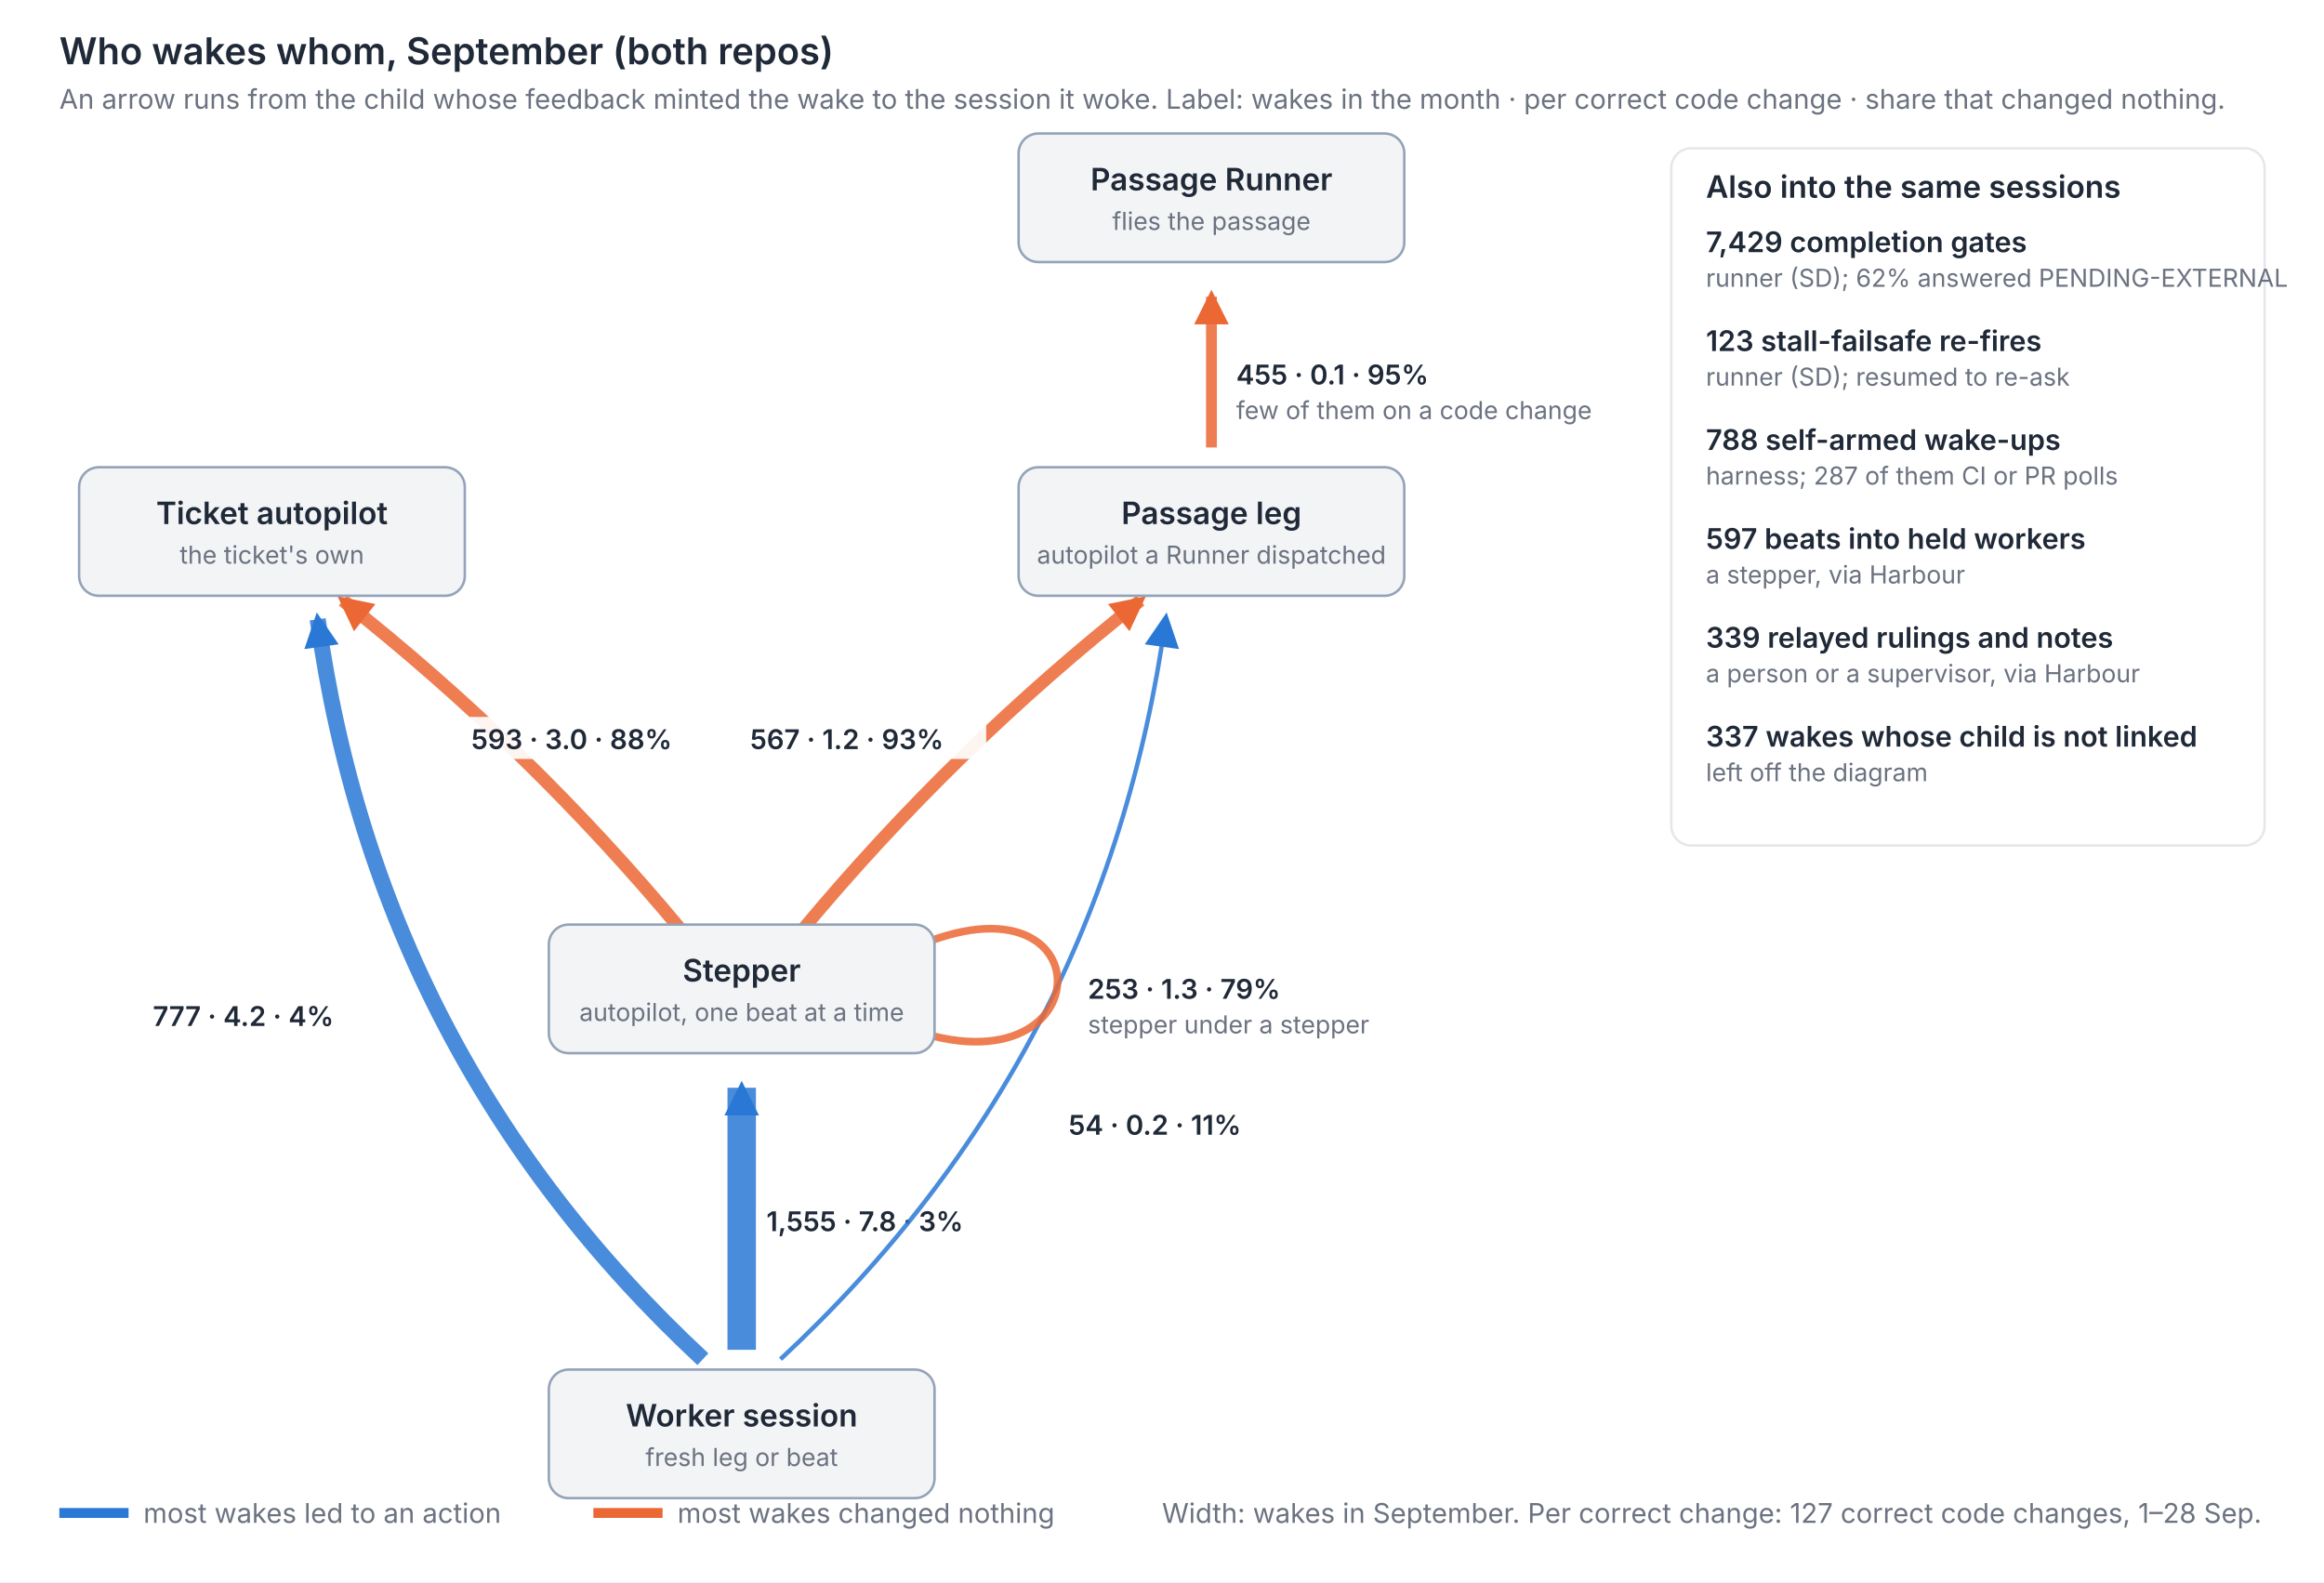
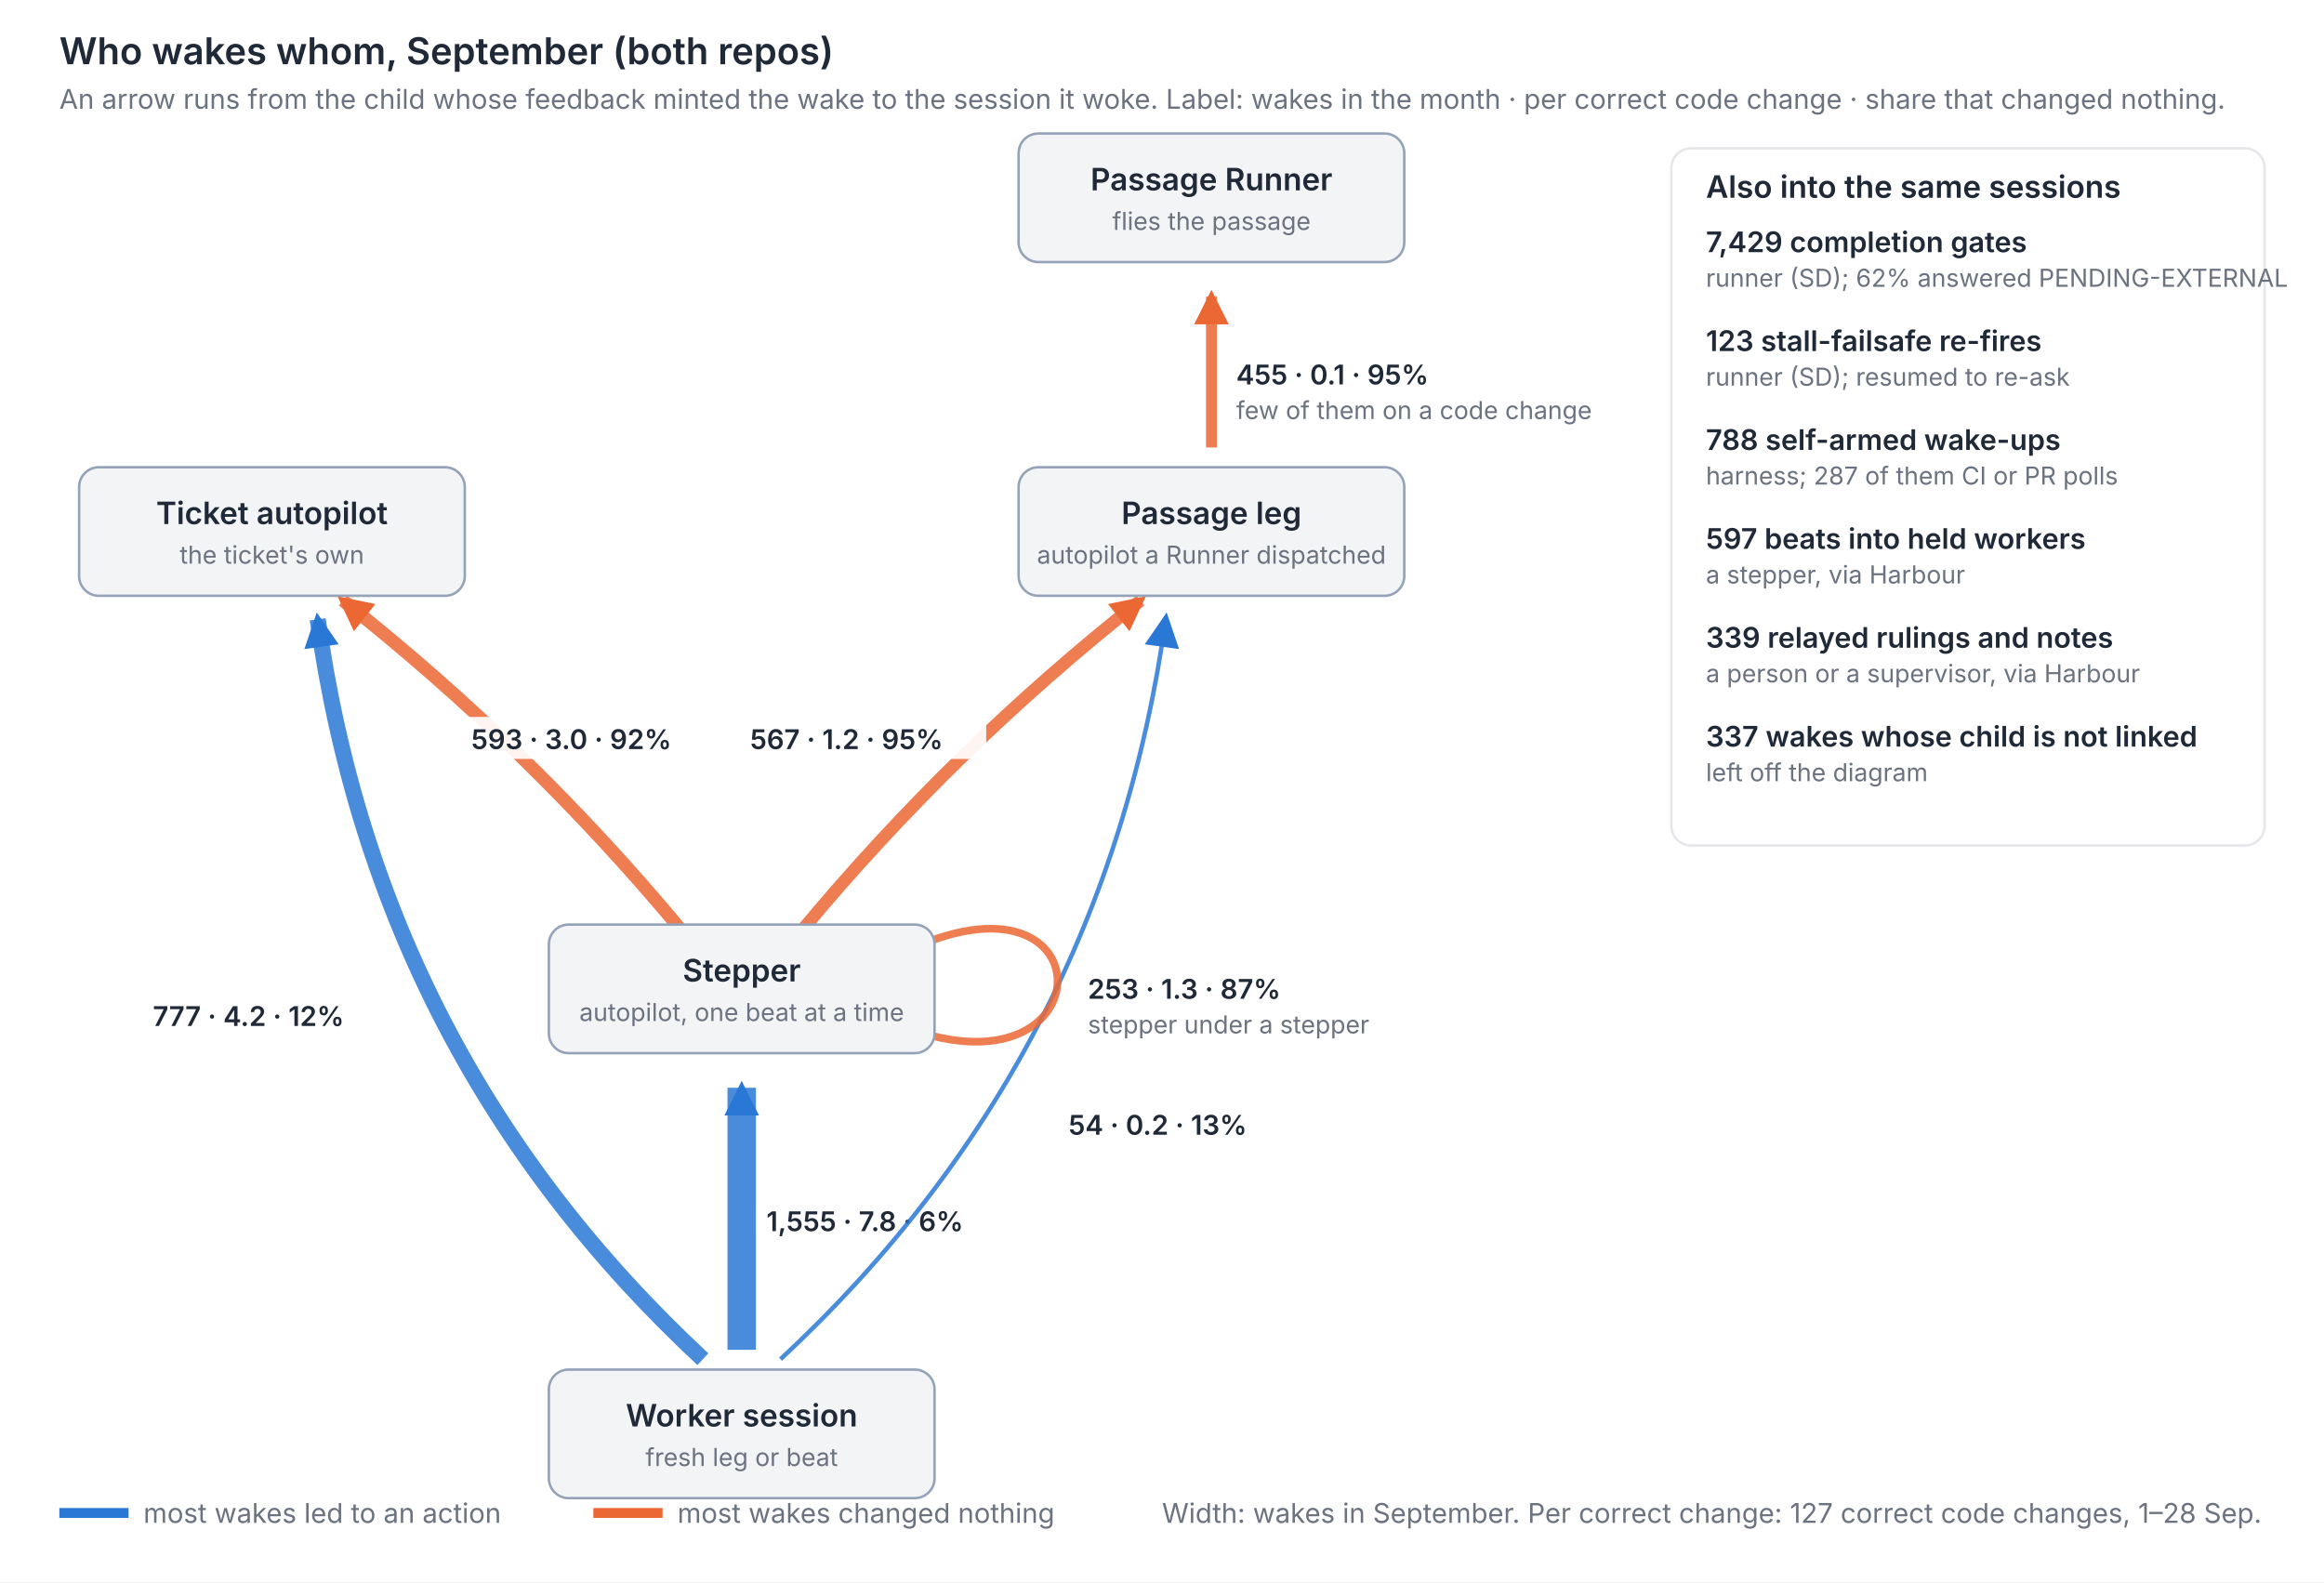
<svg xmlns="http://www.w3.org/2000/svg" viewBox="0 0 940 640" width="940" height="640" font-family="Inter, system-ui, sans-serif" role="img" aria-label="Who wakes whom in September: every Harbour wake edge between session layers, with its count, wakes per correct change and the share that changed nothing">
  <rect width="940" height="640" fill="#ffffff" />
  <text x="24.0" y="26.0" font-size="15" fill="#1f2937" text-anchor="start" font-weight="600">Who wakes whom, September (both repos)</text>
  <text x="24.0" y="44.0" font-size="11" fill="#6b7280" text-anchor="start">An arrow runs from the child whose feedback minted the wake to the session it woke. Label: wakes in the month · per correct code change · share that changed nothing.</text>
  <defs>
    <marker id="ah-blue" viewBox="0 0 10 10" refX="8" refY="5" markerUnits="userSpaceOnUse" markerWidth="14" markerHeight="14" orient="auto-start-reverse">
      <path d="M0,0L10,5L0,10z" fill="#2a78d6" />
    </marker>
    <marker id="ah-orange" viewBox="0 0 10 10" refX="8" refY="5" markerUnits="userSpaceOnUse" markerWidth="14" markerHeight="14" orient="auto-start-reverse">
      <path d="M0,0L10,5L0,10z" fill="#eb6834" />
    </marker>
  </defs>
  <path d="M300.0,546.0 Q300.0,493.0 300.0,440.0" fill="none" stroke="#2a78d6" stroke-width="11.5" stroke-opacity="0.85" marker-end="url(#ah-blue)" />
  <rect x="306.0" y="485.0" width="105.6" height="17" rx="3" fill="#ffffff" fill-opacity="0.92" />
-   <text x="310.0" y="498.0" font-size="11" fill="#1f2937" text-anchor="start" font-weight="600">1,555 · 7.8 · 3%</text>
+   <text x="310.0" y="498.0" font-size="11" fill="#1f2937" text-anchor="start" font-weight="600">1,555 · 7.8 · 6%</text>
  <path d="M284.3,549.8 Q153.2,427.9 128.5,250.5" fill="none" stroke="#2a78d6" stroke-width="6.5" stroke-opacity="0.85" marker-end="url(#ah-blue)" />
-   <rect x="57.8" y="402.0" width="93.4" height="17" rx="3" fill="#ffffff" fill-opacity="0.92" />
-   <text x="61.8" y="415.0" font-size="11" fill="#1f2937" text-anchor="start" font-weight="600">777 · 4.2 · 4%</text>
+   <rect x="57.8" y="402.0" width="99.5" height="17" rx="3" fill="#ffffff" fill-opacity="0.92" />
+   <text x="61.8" y="415.0" font-size="11" fill="#1f2937" text-anchor="start" font-weight="600">777 · 4.2 · 12%</text>
  <path d="M315.7,549.8 Q446.8,427.9 471.5,250.5" fill="none" stroke="#2a78d6" stroke-width="1.8" stroke-opacity="0.85" marker-end="url(#ah-blue)" />
  <rect x="428.2" y="446.0" width="93.4" height="17" rx="3" fill="#ffffff" fill-opacity="0.92" />
-   <text x="432.2" y="459.0" font-size="11" fill="#1f2937" text-anchor="start" font-weight="600">54 · 0.2 · 11%</text>
+   <text x="432.2" y="459.0" font-size="11" fill="#1f2937" text-anchor="start" font-weight="600">54 · 0.2 · 13%</text>
  <path d="M275.6,376.3 Q214.1,302.4 138.7,242.9" fill="none" stroke="#eb6834" stroke-width="5.3" stroke-opacity="0.85" marker-end="url(#ah-orange)" />
  <rect x="186.6" y="290.0" width="99.5" height="17" rx="3" fill="#ffffff" fill-opacity="0.92" />
-   <text x="190.6" y="303.0" font-size="11" fill="#1f2937" text-anchor="start" font-weight="600">593 · 3.0 · 88%</text>
+   <text x="190.6" y="303.0" font-size="11" fill="#1f2937" text-anchor="start" font-weight="600">593 · 3.0 · 92%</text>
  <path d="M324.4,376.3 Q385.9,302.4 461.3,242.9" fill="none" stroke="#eb6834" stroke-width="5.1" stroke-opacity="0.85" marker-end="url(#ah-orange)" />
  <rect x="299.4" y="290.0" width="99.5" height="17" rx="3" fill="#ffffff" fill-opacity="0.92" />
-   <text x="303.4" y="303.0" font-size="11" fill="#1f2937" text-anchor="start" font-weight="600">567 · 1.2 · 93%</text>
+   <text x="303.4" y="303.0" font-size="11" fill="#1f2937" text-anchor="start" font-weight="600">567 · 1.2 · 95%</text>
  <path d="M490.0,181.0 Q490.0,150.5 490.0,120.0" fill="none" stroke="#eb6834" stroke-width="4.4" stroke-opacity="0.85" marker-end="url(#ah-orange)" />
  <rect x="496.0" y="142.5" width="99.5" height="17" rx="3" fill="#ffffff" fill-opacity="0.92" />
  <text x="500.0" y="155.5" font-size="11" fill="#1f2937" text-anchor="start" font-weight="600">455 · 0.1 · 95%</text>
  <text x="500.0" y="169.5" font-size="10" fill="#6b7280" text-anchor="start">few of them on a code change</text>
  <path d="M360,388 C450,340 450,450 362,414" fill="none" stroke="#eb6834" stroke-width="3.1" stroke-opacity="0.85" marker-end="url(#ah-orange)" />
-   <text x="440.0" y="404.0" font-size="11" fill="#1f2937" text-anchor="start" font-weight="600">253 · 1.3 · 79%</text>
+   <text x="440.0" y="404.0" font-size="11" fill="#1f2937" text-anchor="start" font-weight="600">253 · 1.3 · 87%</text>
  <text x="440.0" y="418.0" font-size="10" fill="#6b7280" text-anchor="start">stepper under a stepper</text>
  <rect x="222" y="554" width="156" height="52" rx="8" fill="#f3f4f6" stroke="#94a3b8" />
  <text x="300.0" y="577.0" font-size="12.5" fill="#1f2937" text-anchor="middle" font-weight="600">Worker session</text>
  <text x="300.0" y="593.0" font-size="10" fill="#6b7280" text-anchor="middle">fresh leg or beat</text>
  <rect x="222" y="374" width="156" height="52" rx="8" fill="#f3f4f6" stroke="#94a3b8" />
  <text x="300.0" y="397.0" font-size="12.5" fill="#1f2937" text-anchor="middle" font-weight="600">Stepper</text>
  <text x="300.0" y="413.0" font-size="10" fill="#6b7280" text-anchor="middle">autopilot, one beat at a time</text>
  <rect x="32" y="189" width="156" height="52" rx="8" fill="#f3f4f6" stroke="#94a3b8" />
  <text x="110.0" y="212.0" font-size="12.5" fill="#1f2937" text-anchor="middle" font-weight="600">Ticket autopilot</text>
  <text x="110.0" y="228.0" font-size="10" fill="#6b7280" text-anchor="middle">the ticket's own</text>
  <rect x="412" y="189" width="156" height="52" rx="8" fill="#f3f4f6" stroke="#94a3b8" />
  <text x="490.0" y="212.0" font-size="12.5" fill="#1f2937" text-anchor="middle" font-weight="600">Passage leg</text>
  <text x="490.0" y="228.0" font-size="10" fill="#6b7280" text-anchor="middle">autopilot a Runner dispatched</text>
  <rect x="412" y="54" width="156" height="52" rx="8" fill="#f3f4f6" stroke="#94a3b8" />
  <text x="490.0" y="77.0" font-size="12.5" fill="#1f2937" text-anchor="middle" font-weight="600">Passage Runner</text>
  <text x="490.0" y="93.0" font-size="10" fill="#6b7280" text-anchor="middle">flies the passage</text>
  <rect x="676" y="60" width="240" height="282" rx="8" fill="none" stroke="#e5e7eb" />
  <text x="690.0" y="80.0" font-size="12.5" fill="#1f2937" text-anchor="start" font-weight="600">Also into the same sessions</text>
  <text x="690.0" y="102.0" font-size="11.5" fill="#1f2937" text-anchor="start" font-weight="600">7,429 completion gates</text>
  <text x="690.0" y="116.0" font-size="10" fill="#6b7280" text-anchor="start">runner (SD); 62% answered PENDING-EXTERNAL</text>
  <text x="690.0" y="142.0" font-size="11.5" fill="#1f2937" text-anchor="start" font-weight="600">123 stall-failsafe re-fires</text>
  <text x="690.0" y="156.0" font-size="10" fill="#6b7280" text-anchor="start">runner (SD); resumed to re-ask</text>
  <text x="690.0" y="182.0" font-size="11.5" fill="#1f2937" text-anchor="start" font-weight="600">788 self-armed wake-ups</text>
  <text x="690.0" y="196.0" font-size="10" fill="#6b7280" text-anchor="start">harness; 287 of them CI or PR polls</text>
  <text x="690.0" y="222.0" font-size="11.5" fill="#1f2937" text-anchor="start" font-weight="600">597 beats into held workers</text>
  <text x="690.0" y="236.0" font-size="10" fill="#6b7280" text-anchor="start">a stepper, via Harbour</text>
  <text x="690.0" y="262.0" font-size="11.5" fill="#1f2937" text-anchor="start" font-weight="600">339 relayed rulings and notes</text>
  <text x="690.0" y="276.0" font-size="10" fill="#6b7280" text-anchor="start">a person or a supervisor, via Harbour</text>
  <text x="690.0" y="302.0" font-size="11.5" fill="#1f2937" text-anchor="start" font-weight="600">337 wakes whose child is not linked</text>
  <text x="690.0" y="316.0" font-size="10" fill="#6b7280" text-anchor="start">left off the diagram</text>
  <line x1="24" x2="52" y1="612" y2="612" stroke="#2a78d6" stroke-width="4" />
  <text x="58.0" y="616.0" font-size="11" fill="#6b7280" text-anchor="start">most wakes led to an action</text>
  <line x1="240" x2="268" y1="612" y2="612" stroke="#eb6834" stroke-width="4" />
  <text x="274.0" y="616.0" font-size="11" fill="#6b7280" text-anchor="start">most wakes changed nothing</text>
  <text x="470.0" y="616.0" font-size="11" fill="#6b7280" text-anchor="start">Width: wakes in September. Per correct change: 127 correct code changes, 1–28 Sep.</text>
</svg>
